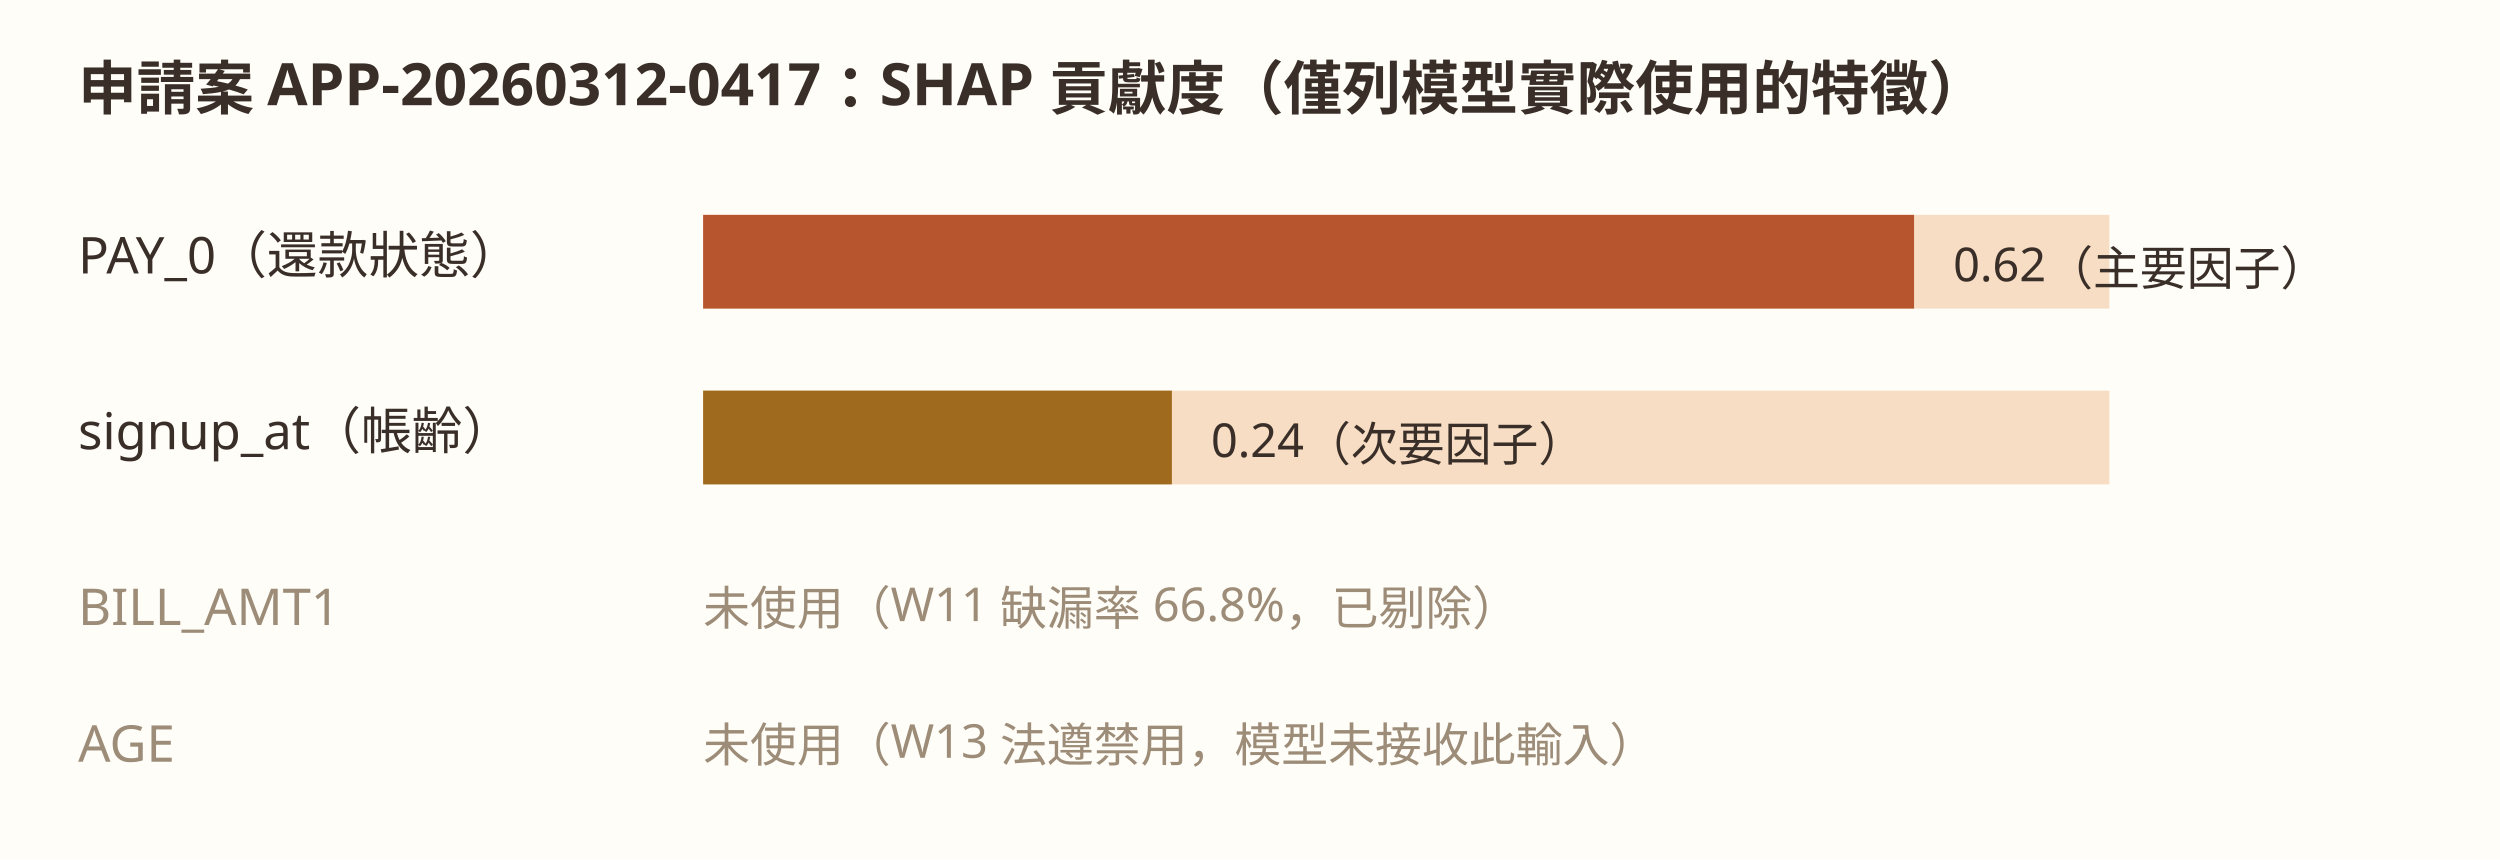
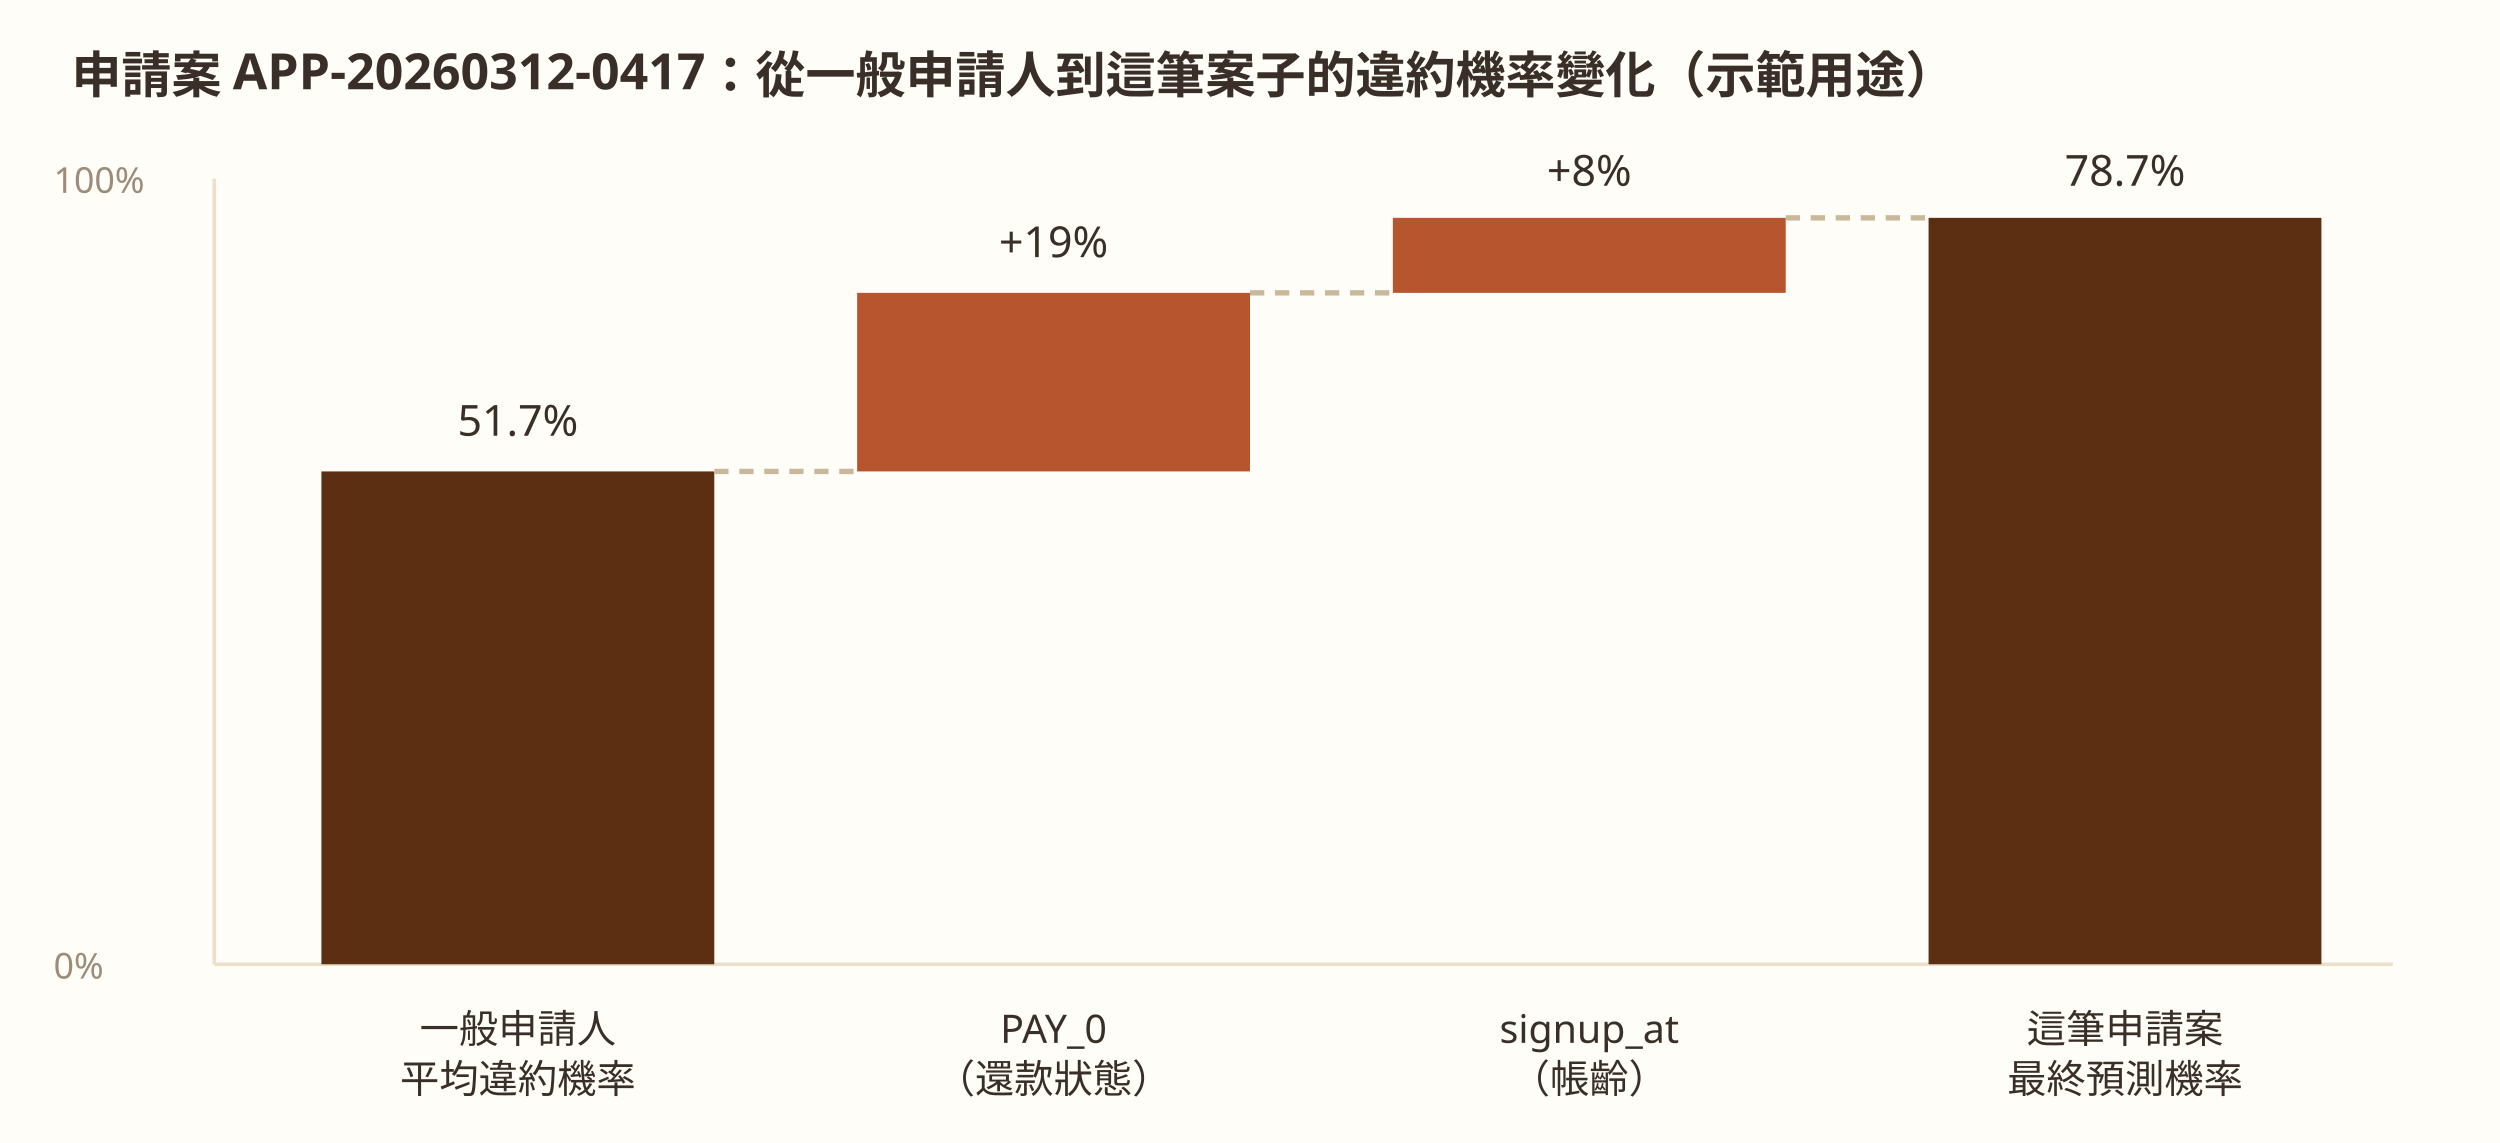
- <svg xmlns="http://www.w3.org/2000/svg" width="640" height="220" viewBox="0 0 640 220" font-family="'Noto Sans TC', sans-serif">
-   <rect width="640" height="220" fill="#fffdf8" />
-   <text x="20" y="28" font-size="15" font-weight="700" fill="#3a2f28">申請案 APP-20260312-0417：SHAP 貢獻度（僅列模型實際使用的特徵）</text>
-   <text x="20" y="70" font-size="13" fill="#3a2f28">PAY_0（還款狀態）</text>
-   <rect x="180" y="55" width="360" height="24" fill="#f6ddc4" />
-   <rect x="180" y="55" width="310" height="24" fill="#b6552e" />
-   <text x="500" y="72" font-size="12" fill="#3a2f28">0.62（主要因子）</text>
-   <text x="20" y="115" font-size="13" fill="#3a2f28">signup_at（帳齡）</text>
-   <rect x="180" y="100" width="360" height="24" fill="#f6ddc4" />
-   <rect x="180" y="100" width="120" height="24" fill="#a06a1e" />
-   <text x="310" y="117" font-size="12" fill="#3a2f28">0.24（次要因子）</text>
-   <text x="20" y="160" font-size="13" fill="#9c8c78">BILL_AMT1</text>
-   <text x="180" y="160" font-size="12" fill="#9c8c78">未使用（W11 缺漏率 66.8%，已剔除）</text>
-   <text x="20" y="195" font-size="13" fill="#9c8c78">AGE</text>
-   <text x="180" y="195" font-size="12" fill="#9c8c78">未使用（W13 法遵禁用，模型未接收此輸入）</text>
+ <svg xmlns="http://www.w3.org/2000/svg" width="700" height="320" viewBox="0 0 700 320" font-family="'Noto Sans TC', sans-serif">
+   <rect width="700" height="320" fill="#fffdf8" />
+   <text x="20" y="26" font-size="14" font-weight="700" fill="#3a2f28">申請案 APP-20260312-0417：從一般申請人到這筆案子的違約機率變化（示範用途）</text>
+   <line x1="60" y1="270" x2="670" y2="270" stroke="#ece0cb" stroke-width="1" />
+   <line x1="60" y1="50" x2="60" y2="270" stroke="#ece0cb" stroke-width="1" />
+   <text x="15" y="274" font-size="10" fill="#9c8c78">0%</text>
+   <text x="15" y="54" font-size="10" fill="#9c8c78">100%</text>
+   <rect x="90" y="132" width="110" height="138" fill="#5c2e12" />
+   <text x="145" y="122" font-size="12" fill="#3a2f28" text-anchor="middle">51.7%</text>
+   <text x="145" y="292" font-size="11" fill="#3a2f28" text-anchor="middle">一般申請人</text>
+   <text x="145" y="306" font-size="11" fill="#3a2f28" text-anchor="middle">平均違約機率</text>
+   <line x1="200" y1="132" x2="240" y2="132" stroke="#c9b89a" stroke-width="1.5" stroke-dasharray="4,3" />
+   <rect x="240" y="82" width="110" height="50" fill="#b6552e" />
+   <text x="295" y="72" font-size="12" fill="#3a2f28" text-anchor="middle">+19%</text>
+   <text x="295" y="292" font-size="11" fill="#3a2f28" text-anchor="middle">PAY_0</text>
+   <text x="295" y="306" font-size="11" fill="#3a2f28" text-anchor="middle">（還款狀態）</text>
+   <line x1="350" y1="82" x2="390" y2="82" stroke="#c9b89a" stroke-width="1.5" stroke-dasharray="4,3" />
+   <rect x="390" y="61" width="110" height="21" fill="#b6552e" />
+   <text x="445" y="52" font-size="12" fill="#3a2f28" text-anchor="middle">+8%</text>
+   <text x="445" y="292" font-size="11" fill="#3a2f28" text-anchor="middle">signup_at</text>
+   <text x="445" y="306" font-size="11" fill="#3a2f28" text-anchor="middle">（帳齡）</text>
+   <line x1="500" y1="61" x2="540" y2="61" stroke="#c9b89a" stroke-width="1.5" stroke-dasharray="4,3" />
+   <rect x="540" y="61" width="110" height="209" fill="#5c2e12" />
+   <text x="595" y="52" font-size="12" fill="#3a2f28" text-anchor="middle">78.7%</text>
+   <text x="595" y="292" font-size="11" fill="#3a2f28" text-anchor="middle">這筆申請案</text>
+   <text x="595" y="306" font-size="11" fill="#3a2f28" text-anchor="middle">最終預測機率</text>
</svg>
